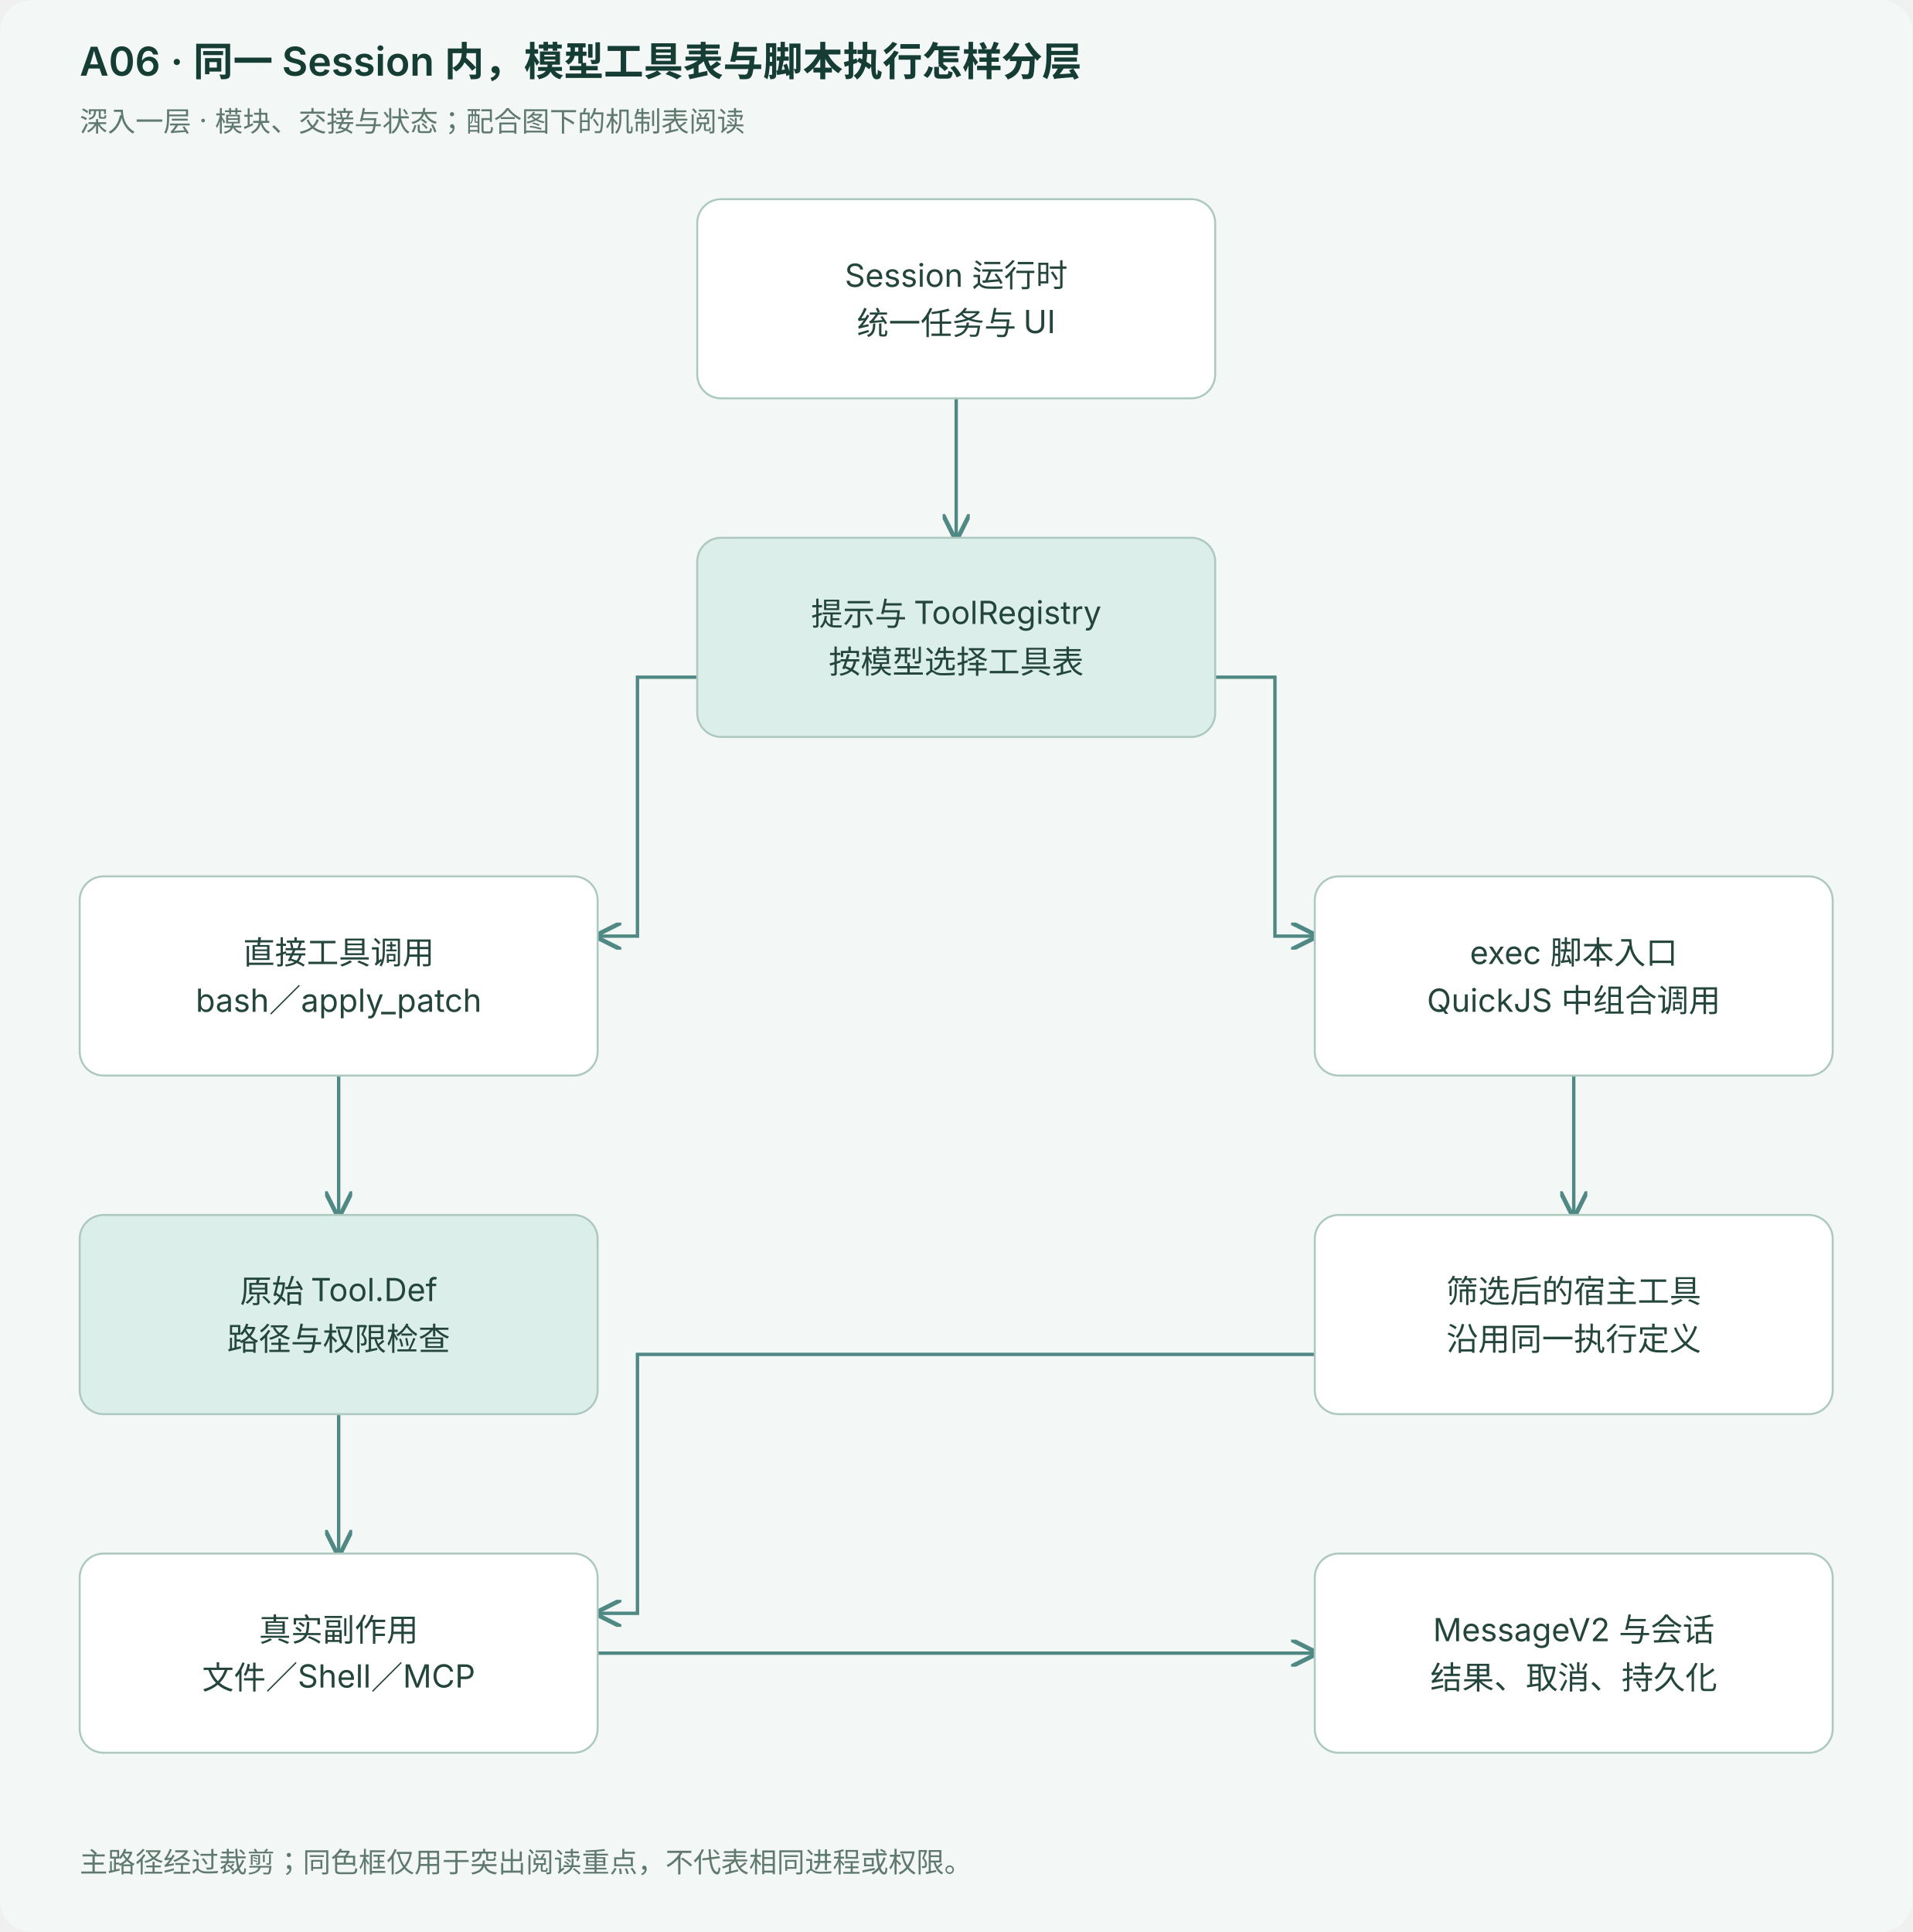
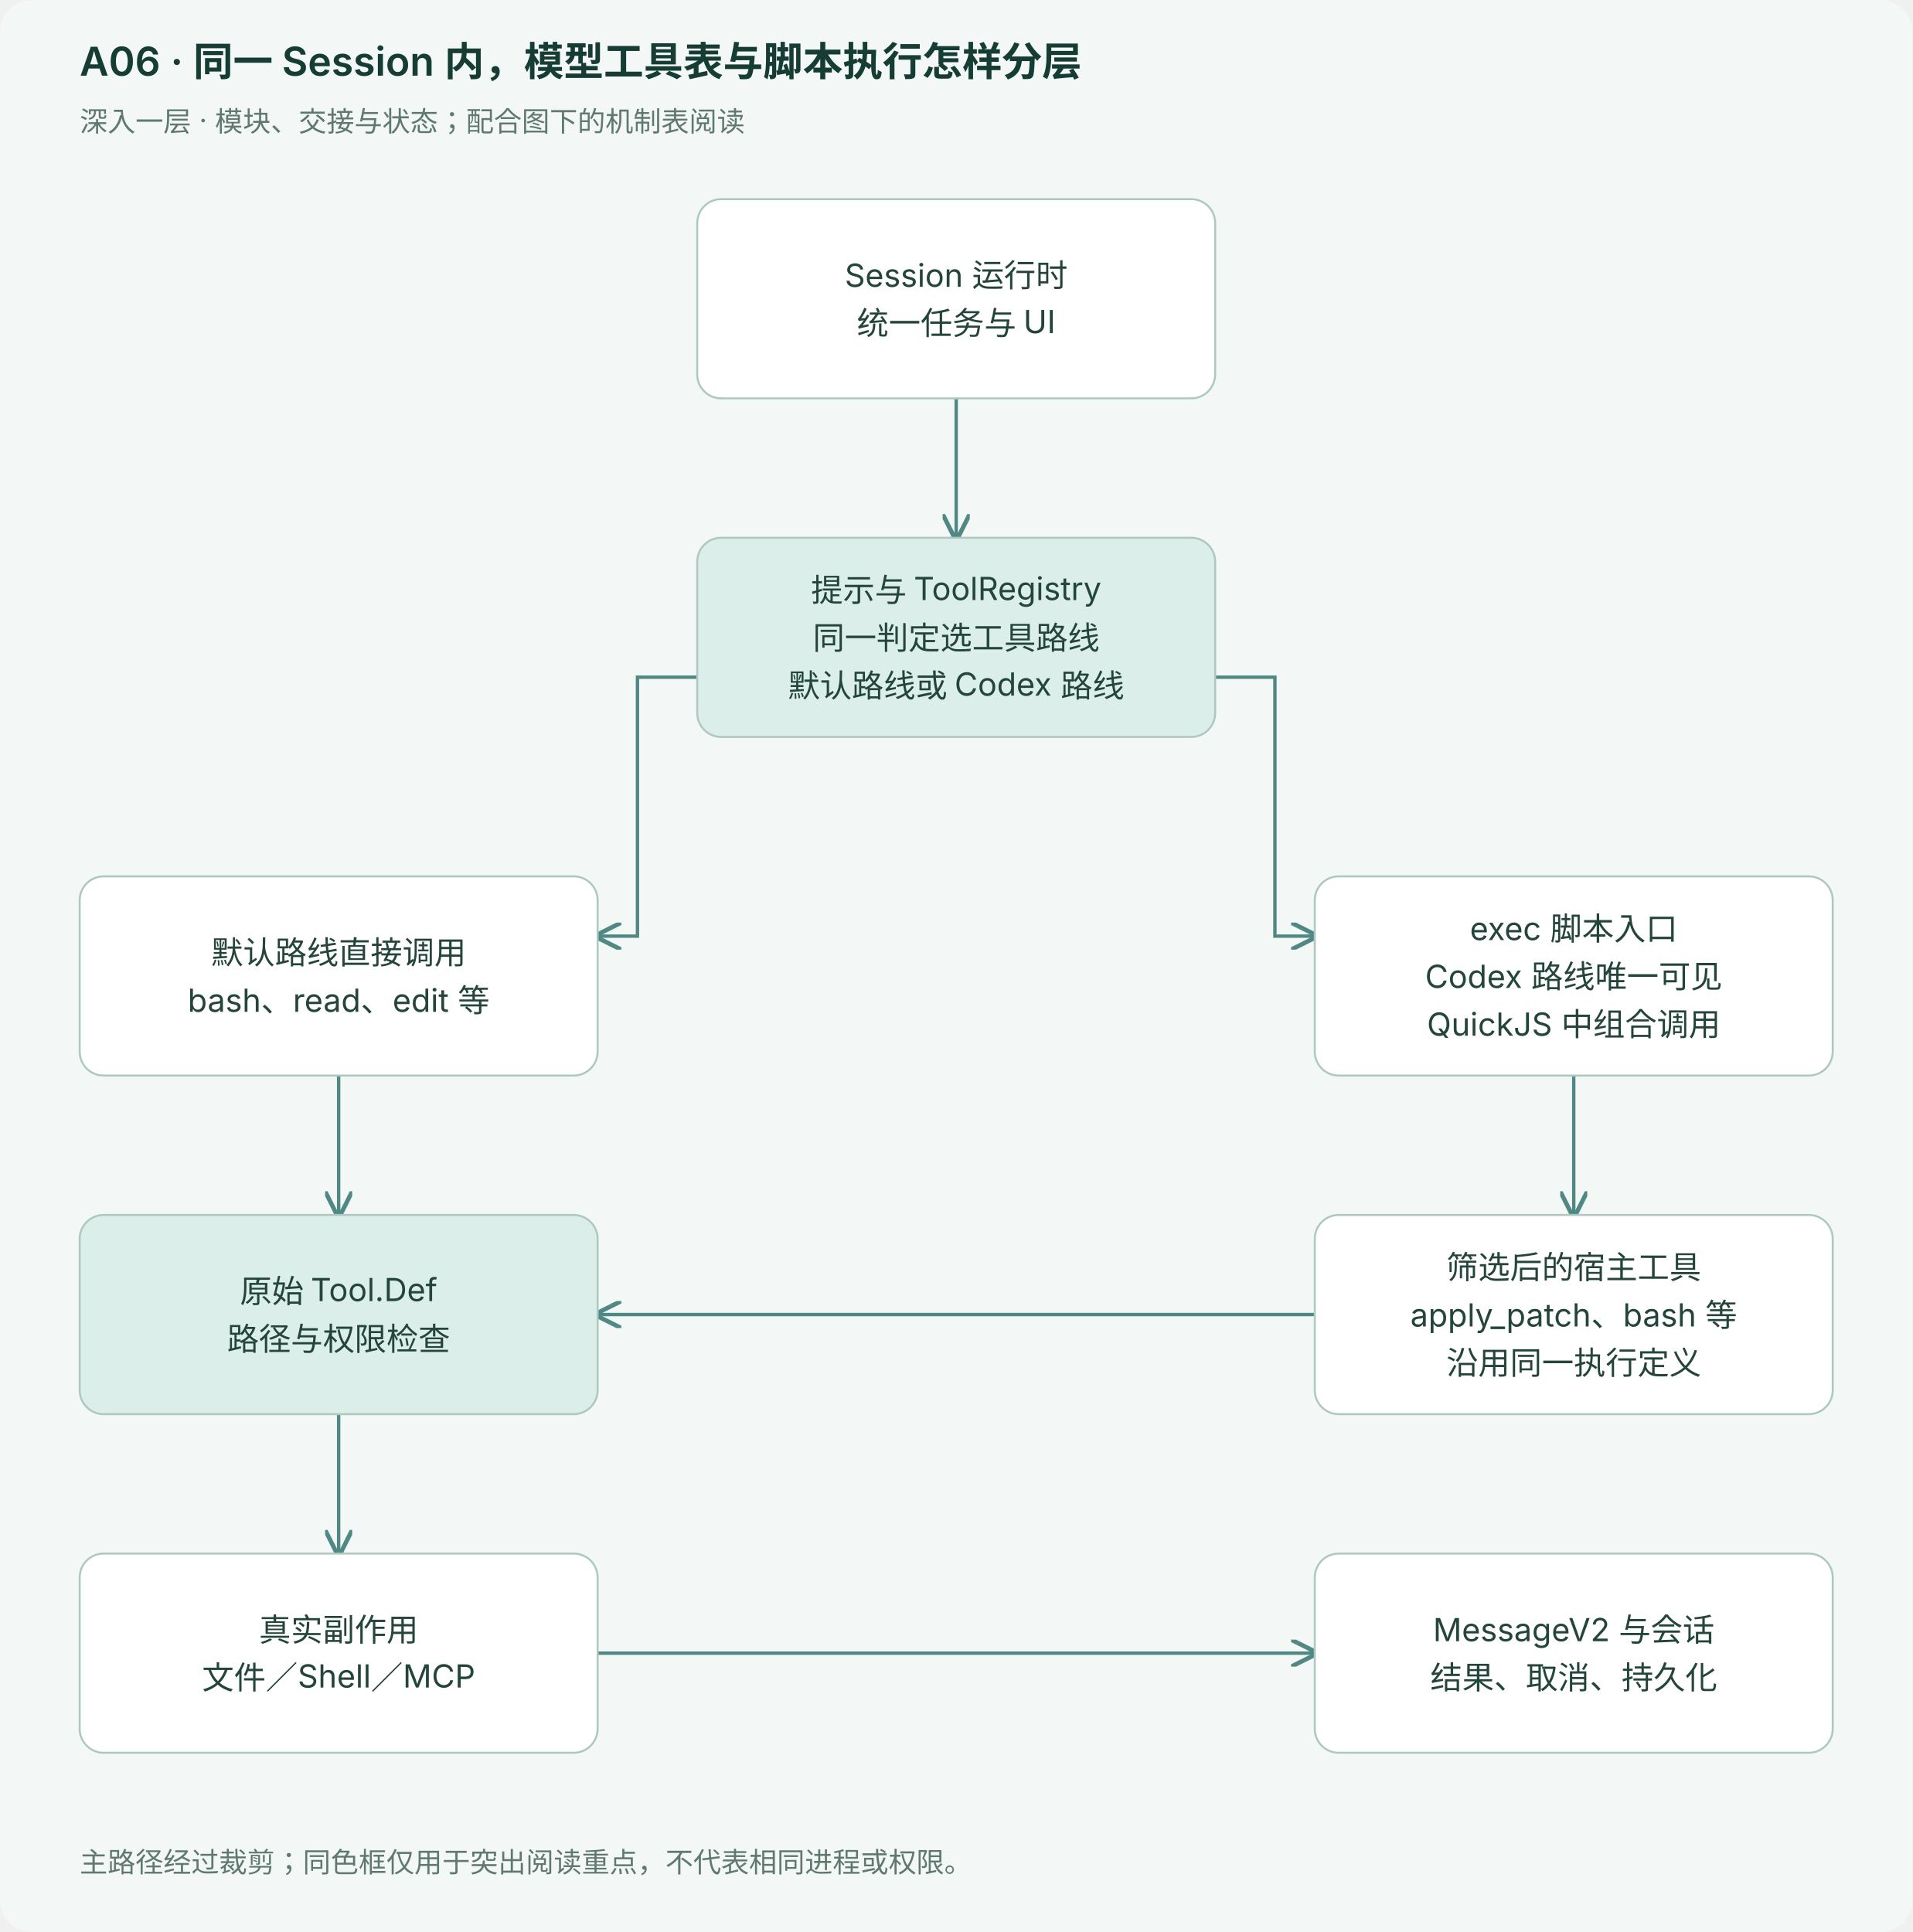
<svg xmlns="http://www.w3.org/2000/svg" viewBox="0 0 960 970" role="img" aria-label="A06 · 同一 Session 内，模型工具表与脚本执行怎样分层">
  <defs>
    <marker id="arrow" markerWidth="8" markerHeight="8" refX="7" refY="4" orient="auto">
      <path d="M0 0 L8 4 L0 8" fill="none" stroke="#508984" stroke-width="1.3" />
    </marker>
  </defs>
  <style>text{font-family:system-ui,-apple-system,'PingFang SC','Microsoft YaHei',sans-serif}</style>
  <rect width="960" height="970" rx="16" fill="#f3f7f6" />
  <text x="40" y="38" font-size="20" font-weight="600" fill="#163d34">A06 · 同一 Session 内，模型工具表与脚本执行怎样分层</text>
  <text x="40" y="66" font-size="14" fill="#60796f">深入一层 · 模块、交接与状态；配合图下的机制表阅读</text>
  <path class="edge-halo" d="M480 200 L480 270" fill="none" stroke="#f3f7f6" stroke-width="6" />
  <path data-edge="1-2" d="M480 200 L480 270" fill="none" stroke="#508984" stroke-width="1.7" marker-end="url(#arrow)" />
  <path class="edge-halo" d="M350 340 L320 340 L320 470 L300 470" fill="none" stroke="#f3f7f6" stroke-width="6" />
  <path data-edge="2-3" d="M350 340 L320 340 L320 470 L300 470" fill="none" stroke="#508984" stroke-width="1.7" marker-end="url(#arrow)" />
  <path class="edge-halo" d="M610 340 L640 340 L640 470 L660 470" fill="none" stroke="#f3f7f6" stroke-width="6" />
  <path data-edge="2-4" d="M610 340 L640 340 L640 470 L660 470" fill="none" stroke="#508984" stroke-width="1.7" marker-end="url(#arrow)" />
  <path class="edge-halo" d="M170 540 L170 610" fill="none" stroke="#f3f7f6" stroke-width="6" />
  <path data-edge="3-5" d="M170 540 L170 610" fill="none" stroke="#508984" stroke-width="1.7" marker-end="url(#arrow)" />
  <path class="edge-halo" d="M790 540 L790 610" fill="none" stroke="#f3f7f6" stroke-width="6" />
  <path data-edge="4-6" d="M790 540 L790 610" fill="none" stroke="#508984" stroke-width="1.7" marker-end="url(#arrow)" />
+   <path class="edge-halo" d="M660 660 L300 660" fill="none" stroke="#f3f7f6" stroke-width="6" />
+   <path data-edge="6-5" d="M660 660 L300 660" fill="none" stroke="#508984" stroke-width="1.7" marker-end="url(#arrow)" />
  <path class="edge-halo" d="M170 710 L170 780" fill="none" stroke="#f3f7f6" stroke-width="6" />
  <path data-edge="5-7" d="M170 710 L170 780" fill="none" stroke="#508984" stroke-width="1.7" marker-end="url(#arrow)" />
-   <path class="edge-halo" d="M660 680 L320 680 L320 810 L300 810" fill="none" stroke="#f3f7f6" stroke-width="6" />
-   <path data-edge="6-7" d="M660 680 L320 680 L320 810 L300 810" fill="none" stroke="#508984" stroke-width="1.7" marker-end="url(#arrow)" />
  <path class="edge-halo" d="M300 830 L660 830" fill="none" stroke="#f3f7f6" stroke-width="6" />
  <path data-edge="7-8" d="M300 830 L660 830" fill="none" stroke="#508984" stroke-width="1.7" marker-end="url(#arrow)" />
  <rect data-node="1" x="350" y="100" width="260" height="100" rx="12" fill="#ffffff" stroke="#adc9bf" />
  <text x="480.0" y="144.0" font-size="16" text-anchor="middle" fill="#24453c">Session 运行时</text>
  <text x="480.0" y="168.0" font-size="16" text-anchor="middle" fill="#24453c">统一任务与 UI</text>
  <rect data-node="2" x="350" y="270" width="260" height="100" rx="12" fill="#dceee9" stroke="#adc9bf" />
-   <text x="480.0" y="314.0" font-size="16" text-anchor="middle" fill="#24453c">提示与 ToolRegistry</text>
-   <text x="480.0" y="338.0" font-size="16" text-anchor="middle" fill="#24453c">按模型选择工具表</text>
+   <text x="480.0" y="302.0" font-size="16" text-anchor="middle" fill="#24453c">提示与 ToolRegistry</text>
+   <text x="480.0" y="326.0" font-size="16" text-anchor="middle" fill="#24453c">同一判定选工具路线</text>
+   <text x="480.0" y="350.0" font-size="16" text-anchor="middle" fill="#24453c">默认路线或 Codex 路线</text>
  <rect data-node="3" x="40" y="440" width="260" height="100" rx="12" fill="#ffffff" stroke="#adc9bf" />
-   <text x="170.0" y="484.0" font-size="16" text-anchor="middle" fill="#24453c">直接工具调用</text>
-   <text x="170.0" y="508.0" font-size="16" text-anchor="middle" fill="#24453c">bash／apply_patch</text>
+   <text x="170.0" y="484.0" font-size="16" text-anchor="middle" fill="#24453c">默认路线直接调用</text>
+   <text x="170.0" y="508.0" font-size="16" text-anchor="middle" fill="#24453c">bash、read、edit 等</text>
  <rect data-node="4" x="660" y="440" width="260" height="100" rx="12" fill="#ffffff" stroke="#adc9bf" />
-   <text x="790.0" y="484.0" font-size="16" text-anchor="middle" fill="#24453c">exec 脚本入口</text>
-   <text x="790.0" y="508.0" font-size="16" text-anchor="middle" fill="#24453c">QuickJS 中组合调用</text>
+   <text x="790.0" y="472.0" font-size="16" text-anchor="middle" fill="#24453c">exec 脚本入口</text>
+   <text x="790.0" y="496.0" font-size="16" text-anchor="middle" fill="#24453c">Codex 路线唯一可见</text>
+   <text x="790.0" y="520.0" font-size="16" text-anchor="middle" fill="#24453c">QuickJS 中组合调用</text>
  <rect data-node="5" x="40" y="610" width="260" height="100" rx="12" fill="#dceee9" stroke="#adc9bf" />
  <text x="170.0" y="654.0" font-size="16" text-anchor="middle" fill="#24453c">原始 Tool.Def</text>
  <text x="170.0" y="678.0" font-size="16" text-anchor="middle" fill="#24453c">路径与权限检查</text>
  <rect data-node="6" x="660" y="610" width="260" height="100" rx="12" fill="#ffffff" stroke="#adc9bf" />
-   <text x="790.0" y="654.0" font-size="16" text-anchor="middle" fill="#24453c">筛选后的宿主工具</text>
-   <text x="790.0" y="678.0" font-size="16" text-anchor="middle" fill="#24453c">沿用同一执行定义</text>
+   <text x="790.0" y="642.0" font-size="16" text-anchor="middle" fill="#24453c">筛选后的宿主工具</text>
+   <text x="790.0" y="666.0" font-size="16" text-anchor="middle" fill="#24453c">apply_patch、bash 等</text>
+   <text x="790.0" y="690.0" font-size="16" text-anchor="middle" fill="#24453c">沿用同一执行定义</text>
  <rect data-node="7" x="40" y="780" width="260" height="100" rx="12" fill="#ffffff" stroke="#adc9bf" />
  <text x="170.0" y="824.0" font-size="16" text-anchor="middle" fill="#24453c">真实副作用</text>
  <text x="170.0" y="848.0" font-size="16" text-anchor="middle" fill="#24453c">文件／Shell／MCP</text>
  <rect data-node="8" x="660" y="780" width="260" height="100" rx="12" fill="#ffffff" stroke="#adc9bf" />
  <text x="790.0" y="824.0" font-size="16" text-anchor="middle" fill="#24453c">MessageV2 与会话</text>
  <text x="790.0" y="848.0" font-size="16" text-anchor="middle" fill="#24453c">结果、取消、持久化</text>
  <text x="40" y="940" font-size="14" fill="#60796f">主路径经过裁剪；同色框仅用于突出阅读重点，不代表相同进程或权限。</text>
</svg>
